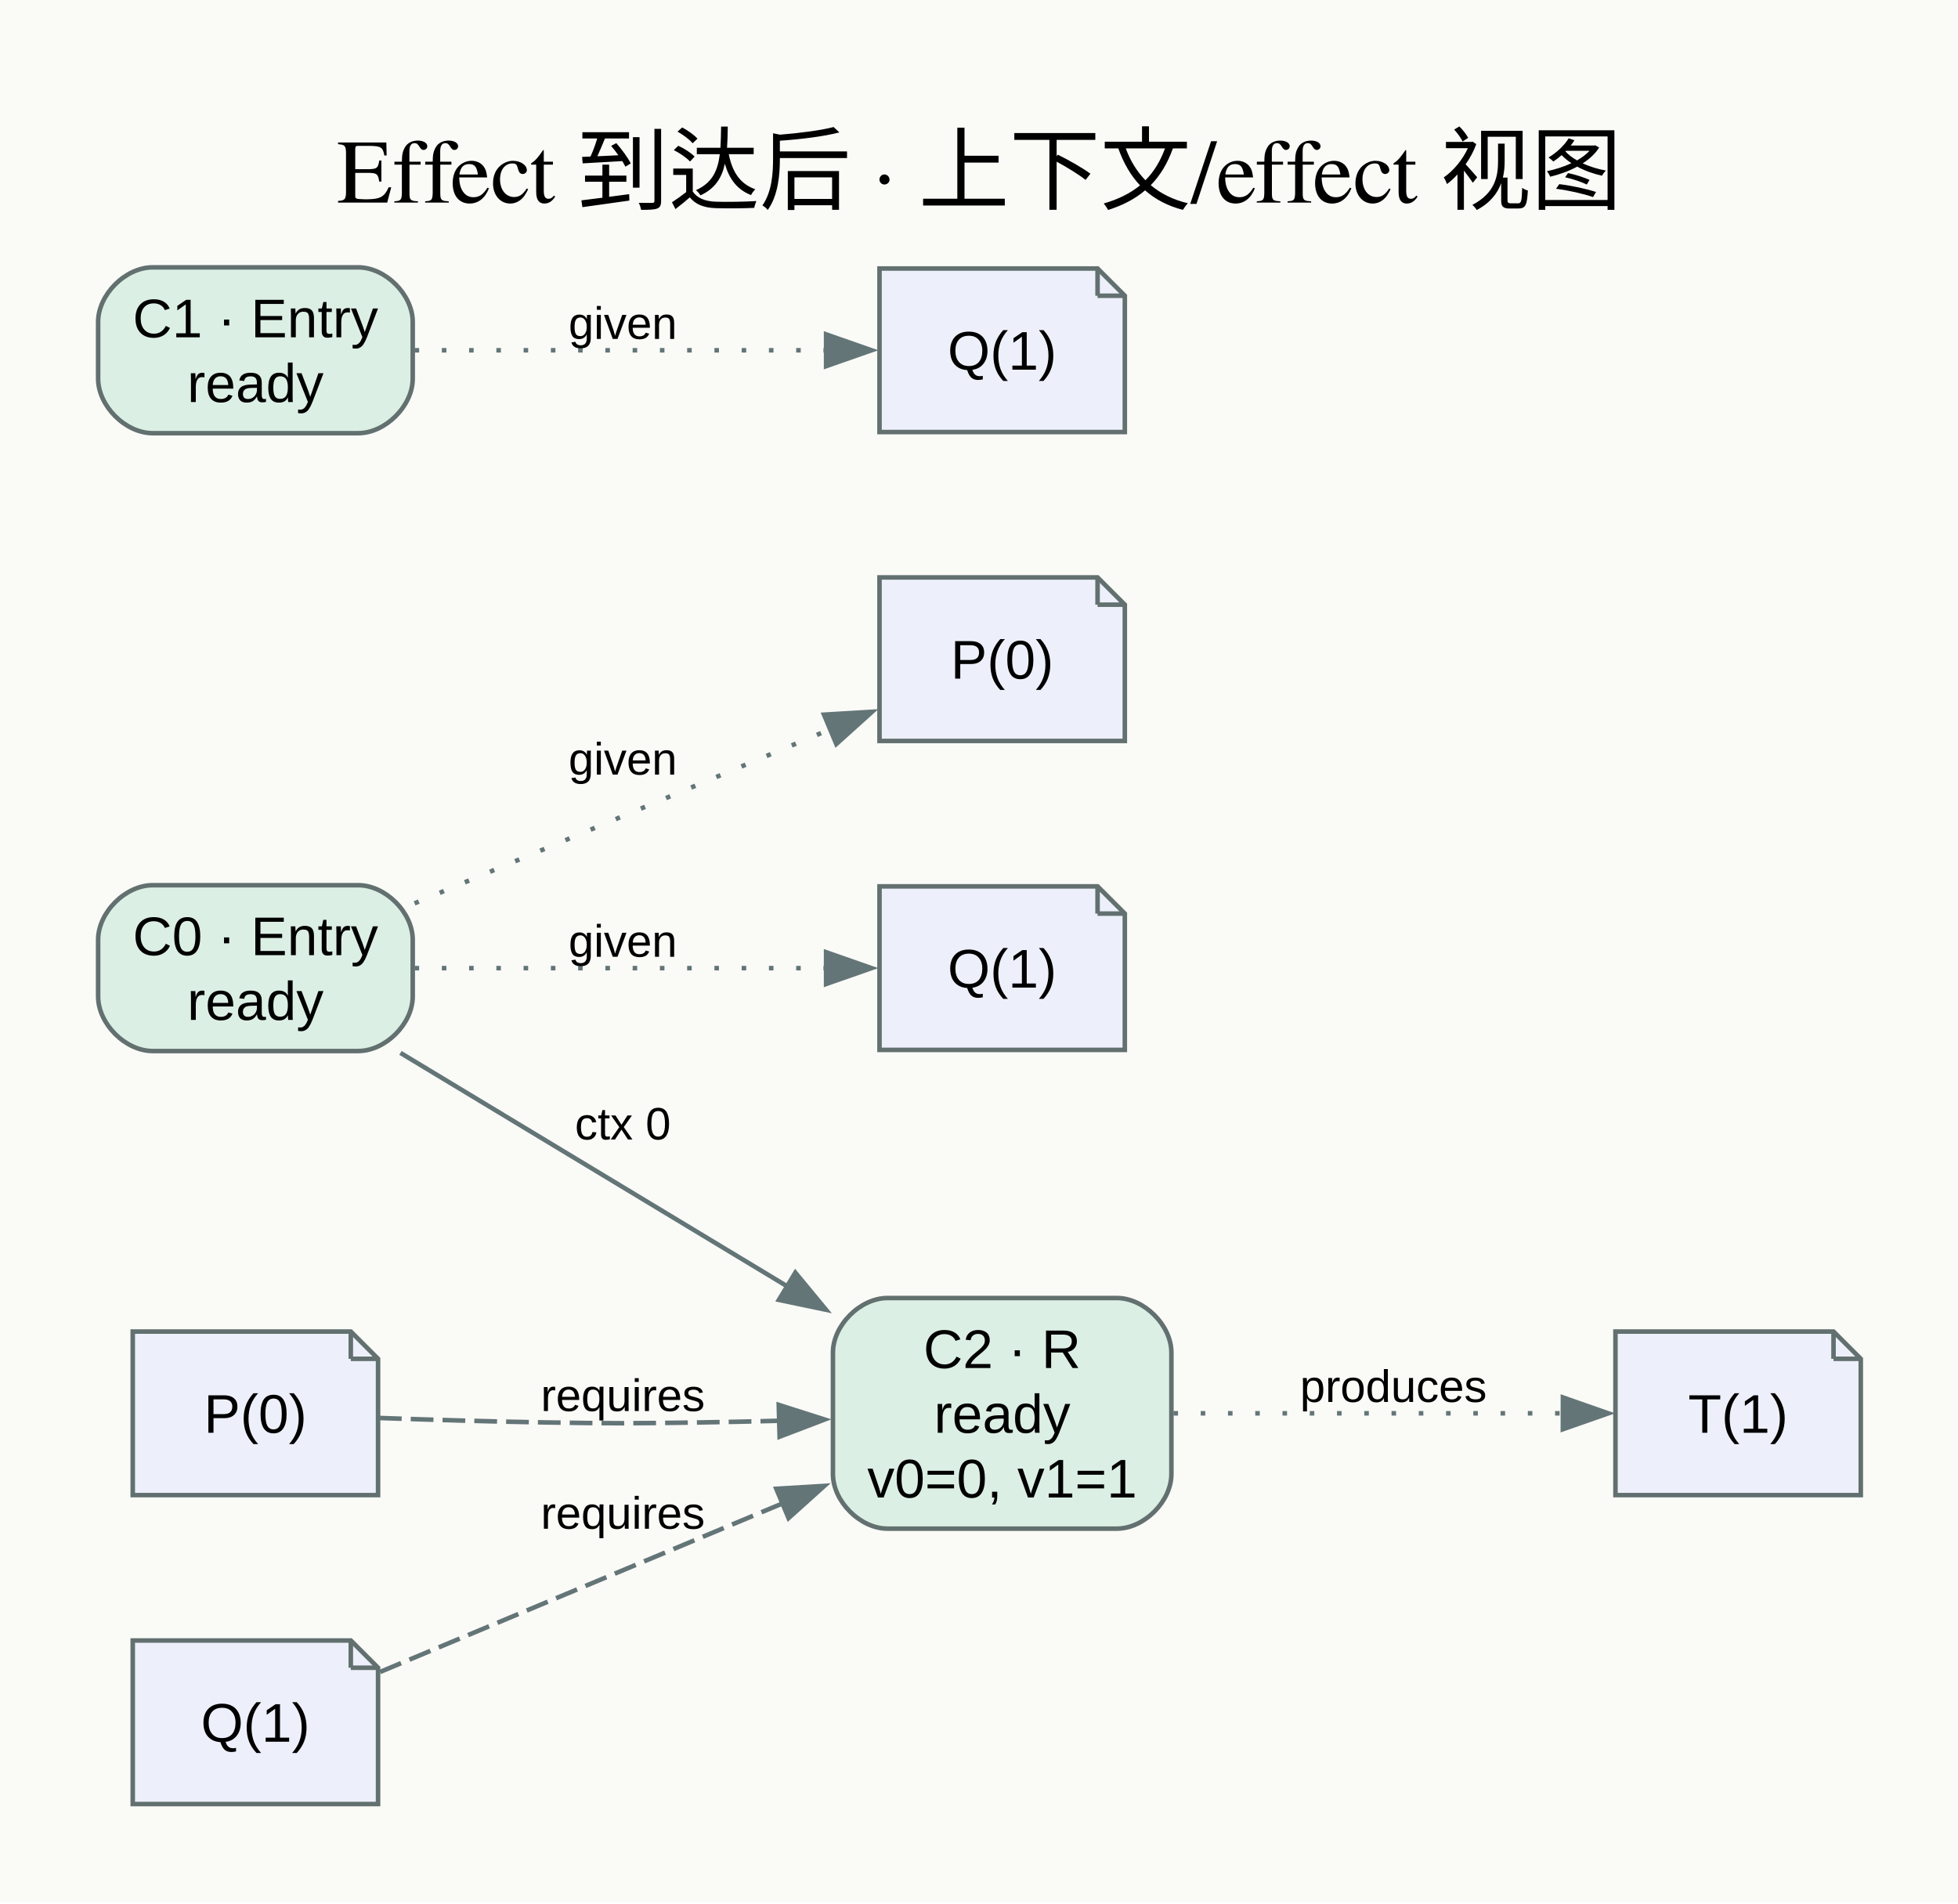
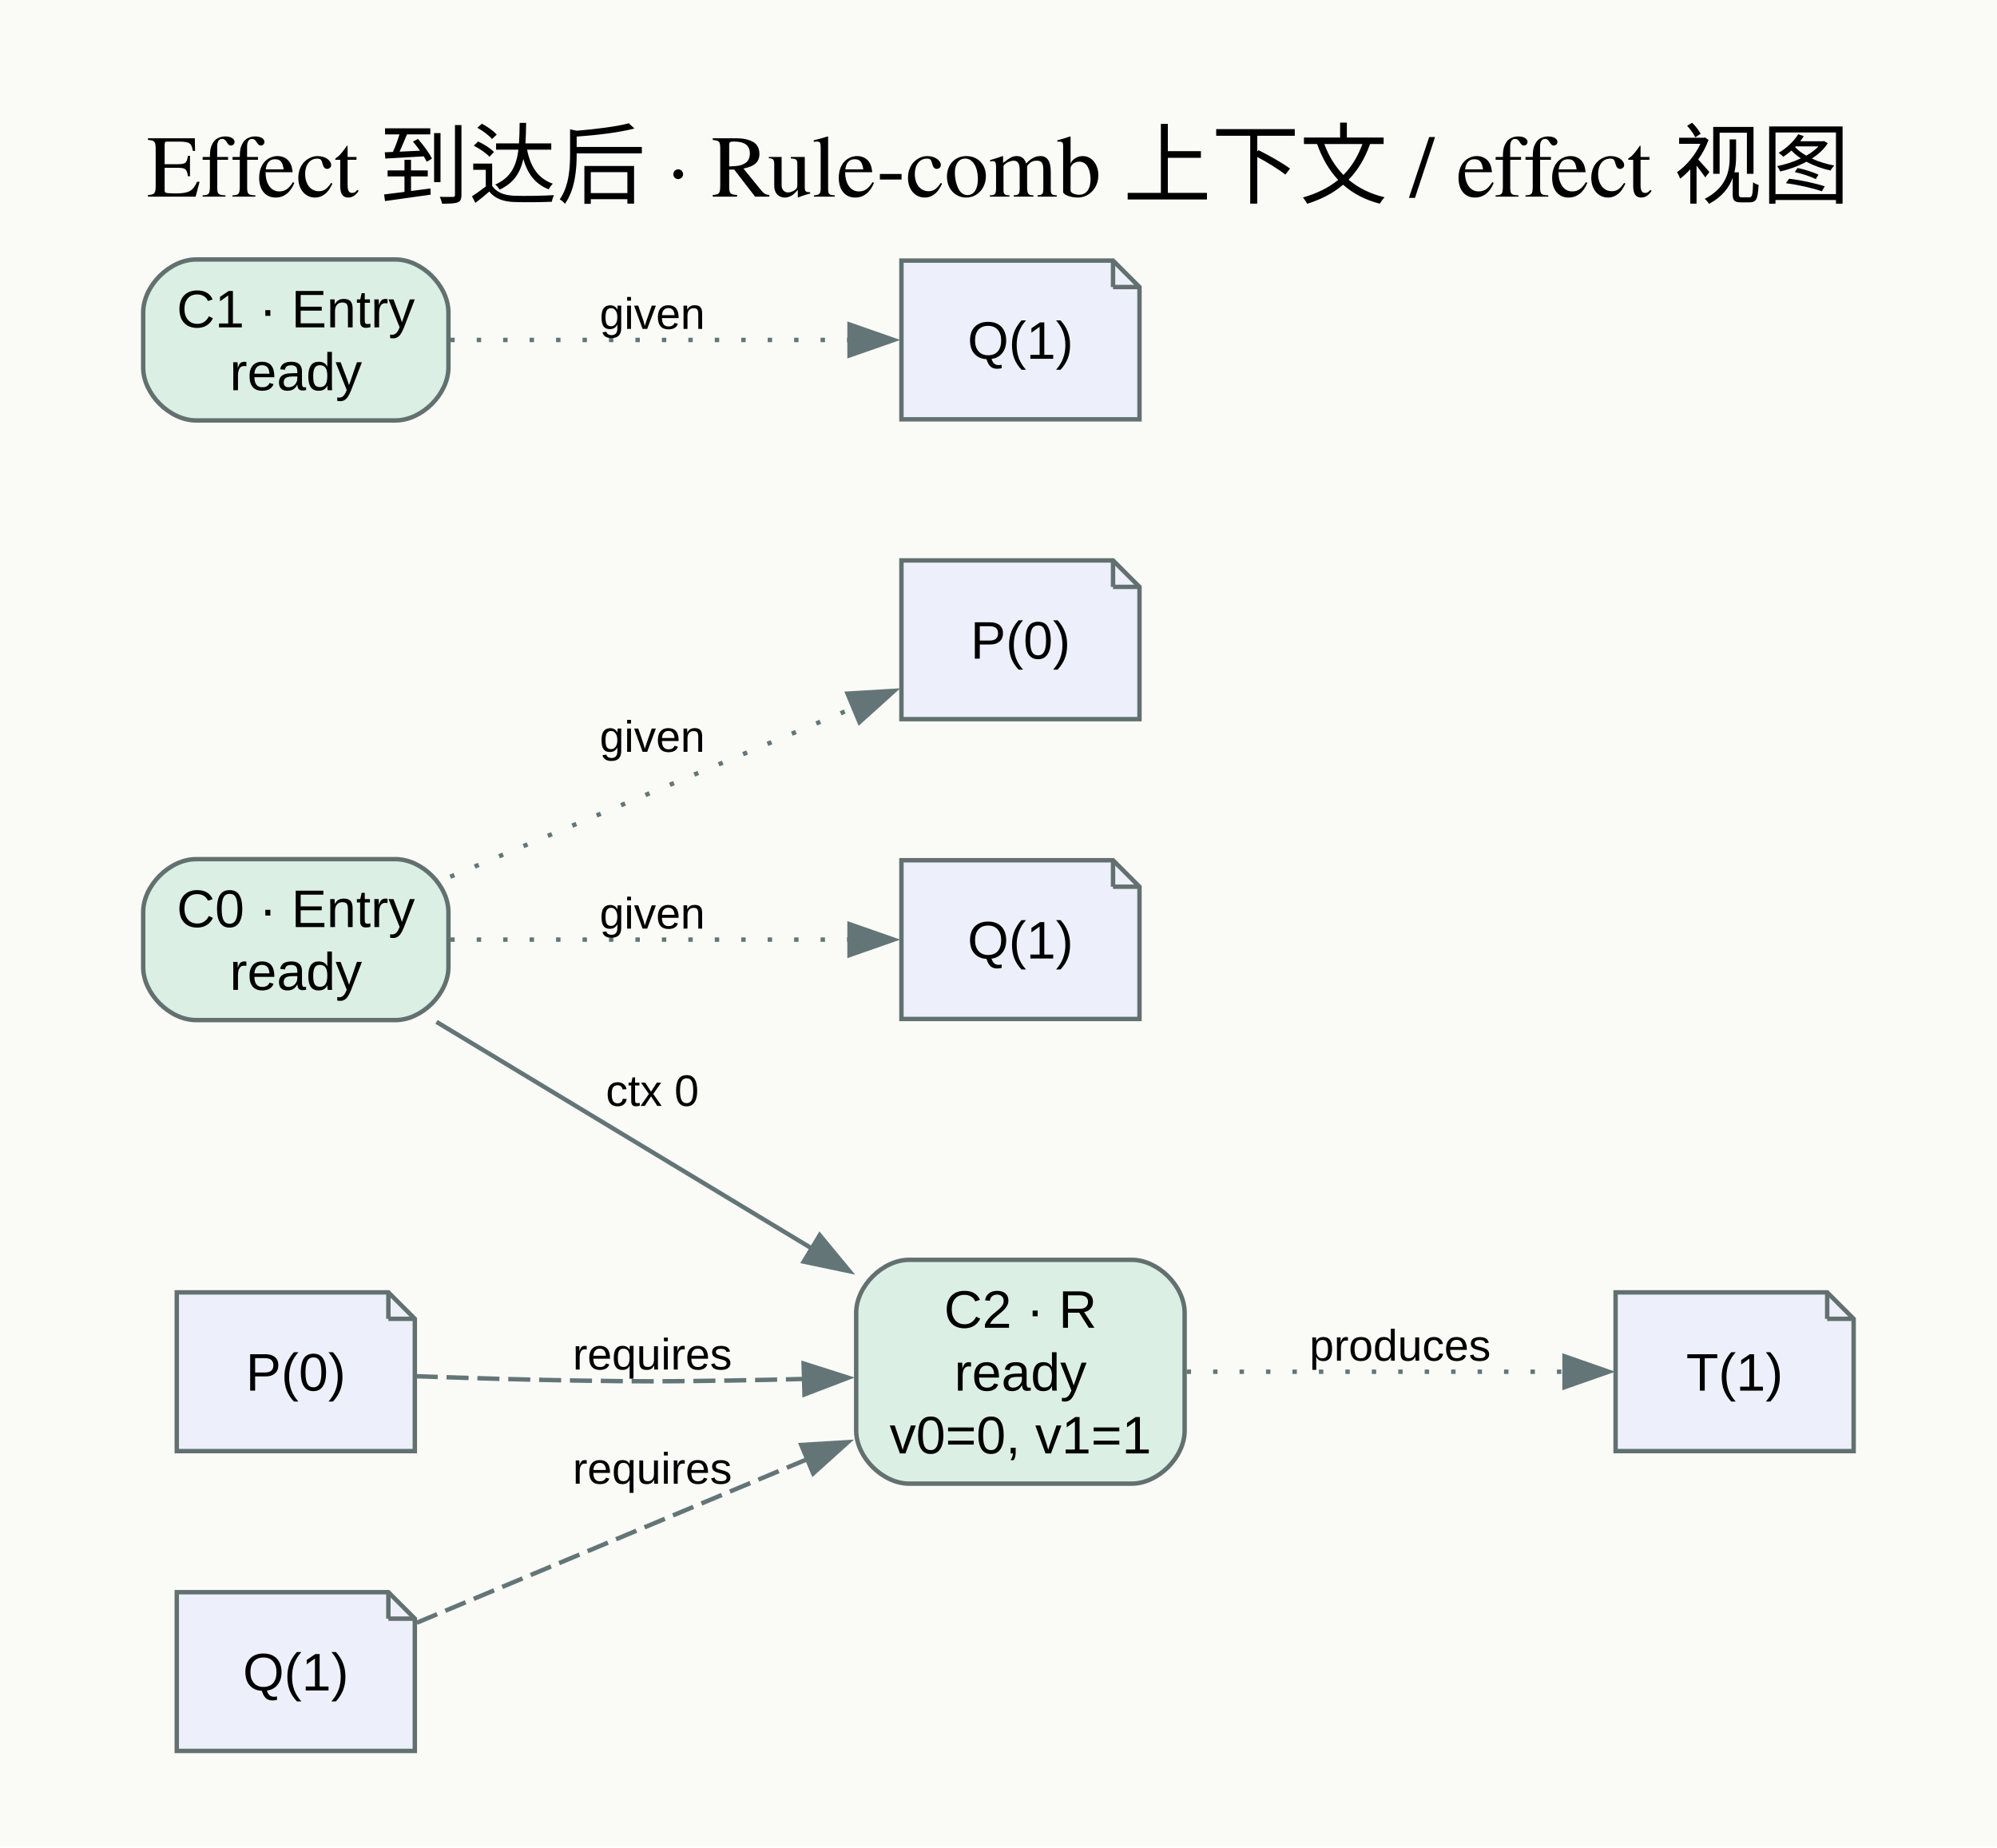
- <svg xmlns="http://www.w3.org/2000/svg" width="431pt" height="419pt" viewBox="0.00 0.00 431.00 419.00">
+ <svg xmlns="http://www.w3.org/2000/svg" width="453pt" height="419pt" viewBox="0.00 0.00 453.00 419.00">
  <g id="graph0" class="graph" transform="scale(1 1) rotate(0) translate(21.6 397.1)">
-     <polygon fill="#fafaf7" stroke="none" points="-21.6,21.6 -21.6,-397.1 409.6,-397.1 409.6,21.6 -21.6,21.6" />
-     <text xml:space="preserve" text-anchor="middle" x="194" y="-352.5" font-family="Times,serif" font-size="20.00">Effect 到达后 · 上下文/effect 视图</text>
+     <polygon fill="#fafaf7" stroke="none" points="-21.6,21.6 -21.6,-397.1 431.35,-397.1 431.35,21.6 -21.6,21.6" />
+     <text xml:space="preserve" text-anchor="middle" x="204.88" y="-352.5" font-family="Times,serif" font-size="20.00">Effect 到达后 · Rule-comb 上下文 / effect 视图</text>
    <g id="node1" class="node">
-       <path fill="#dcefe5" stroke="#62706f" d="M57.25,-202.25C57.25,-202.25 12,-202.25 12,-202.25 6,-202.25 0,-196.25 0,-190.25 0,-190.25 0,-177.75 0,-177.75 0,-171.75 6,-165.75 12,-165.75 12,-165.75 57.25,-165.75 57.25,-165.75 63.25,-165.75 69.25,-171.75 69.25,-177.75 69.25,-177.75 69.25,-190.25 69.25,-190.25 69.25,-196.25 63.25,-202.25 57.25,-202.25" />
-       <text xml:space="preserve" text-anchor="middle" x="34.62" y="-186.85" font-family="Arial" font-size="12.00">C0 · Entry</text>
-       <text xml:space="preserve" text-anchor="middle" x="34.62" y="-172.6" font-family="Arial" font-size="12.00">ready</text>
+       <path fill="#dcefe5" stroke="#62706f" d="M68.12,-202.25C68.12,-202.25 22.88,-202.25 22.88,-202.25 16.88,-202.25 10.88,-196.25 10.88,-190.25 10.88,-190.25 10.88,-177.75 10.88,-177.75 10.88,-171.75 16.88,-165.75 22.88,-165.75 22.88,-165.75 68.12,-165.75 68.12,-165.75 74.12,-165.75 80.12,-171.75 80.12,-177.75 80.12,-177.75 80.12,-190.25 80.12,-190.25 80.12,-196.25 74.12,-202.25 68.12,-202.25" />
+       <text xml:space="preserve" text-anchor="middle" x="45.5" y="-186.85" font-family="Arial" font-size="12.00">C0 · Entry</text>
+       <text xml:space="preserve" text-anchor="middle" x="45.5" y="-172.6" font-family="Arial" font-size="12.00">ready</text>
    </g>
    <g id="node2" class="node">
-       <polygon fill="#edf0fa" stroke="#62706f" points="220,-270 172,-270 172,-234 226,-234 226,-264 220,-270" />
-       <polyline fill="none" stroke="#62706f" points="220,-270 220,-264" />
-       <polyline fill="none" stroke="#62706f" points="226,-264 220,-264" />
-       <text xml:space="preserve" text-anchor="middle" x="199" y="-247.72" font-family="Arial" font-size="12.00">P(0)</text>
+       <polygon fill="#edf0fa" stroke="#62706f" points="230.88,-270 182.88,-270 182.88,-234 236.88,-234 236.88,-264 230.88,-270" />
+       <polyline fill="none" stroke="#62706f" points="230.88,-270 230.88,-264" />
+       <polyline fill="none" stroke="#62706f" points="236.88,-264 230.88,-264" />
+       <text xml:space="preserve" text-anchor="middle" x="209.88" y="-247.72" font-family="Arial" font-size="12.00">P(0)</text>
    </g>
    <g id="edge1" class="edge">
-       <path fill="none" stroke="#637577" stroke-dasharray="1,5" d="M69.66,-198.26C96.51,-209.5 133.88,-225.15 161.37,-236.66" />
-       <polygon fill="#637577" stroke="#637577" points="159.78,-239.79 170.36,-240.42 162.49,-233.33 159.78,-239.79" />
-       <text xml:space="preserve" text-anchor="middle" x="115.5" y="-226.59" font-family="Arial" font-size="10.00">given</text>
+       <path fill="none" stroke="#637577" stroke-dasharray="1,5" d="M80.54,-198.26C107.38,-209.5 144.76,-225.15 172.25,-236.66" />
+       <polygon fill="#637577" stroke="#637577" points="170.66,-239.79 181.23,-240.42 173.36,-233.33 170.66,-239.79" />
+       <text xml:space="preserve" text-anchor="middle" x="126.38" y="-226.59" font-family="Arial" font-size="10.00">given</text>
    </g>
    <g id="node3" class="node">
-       <polygon fill="#edf0fa" stroke="#62706f" points="220,-202 172,-202 172,-166 226,-166 226,-196 220,-202" />
-       <polyline fill="none" stroke="#62706f" points="220,-202 220,-196" />
-       <polyline fill="none" stroke="#62706f" points="226,-196 220,-196" />
-       <text xml:space="preserve" text-anchor="middle" x="199" y="-179.72" font-family="Arial" font-size="12.00">Q(1)</text>
+       <polygon fill="#edf0fa" stroke="#62706f" points="230.88,-202 182.88,-202 182.88,-166 236.88,-166 236.88,-196 230.88,-202" />
+       <polyline fill="none" stroke="#62706f" points="230.88,-202 230.88,-196" />
+       <polyline fill="none" stroke="#62706f" points="236.88,-196 230.88,-196" />
+       <text xml:space="preserve" text-anchor="middle" x="209.88" y="-179.72" font-family="Arial" font-size="12.00">Q(1)</text>
    </g>
    <g id="edge2" class="edge">
-       <path fill="none" stroke="#637577" stroke-dasharray="1,5" d="M69.66,-184C96.15,-184 132.89,-184 160.27,-184" />
-       <polygon fill="#637577" stroke="#637577" points="160.24,-187.5 170.24,-184 160.24,-180.5 160.24,-187.5" />
-       <text xml:space="preserve" text-anchor="middle" x="115.5" y="-186.5" font-family="Arial" font-size="10.00">given</text>
+       <path fill="none" stroke="#637577" stroke-dasharray="1,5" d="M80.54,-184C107.03,-184 143.77,-184 171.15,-184" />
+       <polygon fill="#637577" stroke="#637577" points="171.11,-187.5 181.11,-184 171.11,-180.5 171.11,-187.5" />
+       <text xml:space="preserve" text-anchor="middle" x="126.38" y="-186.5" font-family="Arial" font-size="10.00">given</text>
    </g>
    <g id="node6" class="node">
-       <path fill="#dcefe5" stroke="#62706f" d="M224.25,-111.38C224.25,-111.38 173.75,-111.38 173.75,-111.38 167.75,-111.38 161.75,-105.38 161.75,-99.38 161.75,-99.38 161.75,-72.62 161.75,-72.62 161.75,-66.62 167.75,-60.62 173.75,-60.62 173.75,-60.62 224.25,-60.62 224.25,-60.62 230.25,-60.62 236.25,-66.62 236.25,-72.62 236.25,-72.62 236.25,-99.38 236.25,-99.38 236.25,-105.38 230.25,-111.38 224.25,-111.38" />
-       <text xml:space="preserve" text-anchor="middle" x="199" y="-95.97" font-family="Arial" font-size="12.00">C2 · R</text>
-       <text xml:space="preserve" text-anchor="middle" x="199" y="-81.72" font-family="Arial" font-size="12.00">ready</text>
-       <text xml:space="preserve" text-anchor="middle" x="199" y="-67.47" font-family="Arial" font-size="12.00">v0=0, v1=1</text>
+       <path fill="#dcefe5" stroke="#62706f" d="M235.12,-111.38C235.12,-111.38 184.62,-111.38 184.62,-111.38 178.62,-111.38 172.62,-105.38 172.62,-99.38 172.62,-99.38 172.62,-72.62 172.62,-72.62 172.62,-66.62 178.62,-60.62 184.62,-60.62 184.62,-60.62 235.12,-60.62 235.12,-60.62 241.12,-60.62 247.12,-66.62 247.12,-72.62 247.12,-72.62 247.12,-99.38 247.12,-99.38 247.12,-105.38 241.12,-111.38 235.12,-111.38" />
+       <text xml:space="preserve" text-anchor="middle" x="209.88" y="-95.97" font-family="Arial" font-size="12.00">C2 · R</text>
+       <text xml:space="preserve" text-anchor="middle" x="209.88" y="-81.72" font-family="Arial" font-size="12.00">ready</text>
+       <text xml:space="preserve" text-anchor="middle" x="209.88" y="-67.47" font-family="Arial" font-size="12.00">v0=0, v1=1</text>
    </g>
    <g id="edge4" class="edge">
-       <path fill="none" stroke="#637577" d="M66.55,-165.34C90.64,-150.79 124.47,-130.38 151.78,-113.9" />
-       <polygon fill="#637577" stroke="#637577" points="153.47,-116.97 160.22,-108.8 149.85,-110.97 153.47,-116.97" />
-       <text xml:space="preserve" text-anchor="middle" x="115.5" y="-146.28" font-family="Arial" font-size="10.00">ctx 0</text>
+       <path fill="none" stroke="#637577" d="M77.42,-165.34C101.52,-150.79 135.35,-130.38 162.65,-113.9" />
+       <polygon fill="#637577" stroke="#637577" points="164.34,-116.97 171.09,-108.8 160.72,-110.97 164.34,-116.97" />
+       <text xml:space="preserve" text-anchor="middle" x="126.38" y="-146.28" font-family="Arial" font-size="10.00">ctx 0</text>
    </g>
    <g id="node4" class="node">
-       <path fill="#dcefe5" stroke="#62706f" d="M57.25,-338.25C57.25,-338.25 12,-338.25 12,-338.25 6,-338.25 0,-332.25 0,-326.25 0,-326.25 0,-313.75 0,-313.75 0,-307.75 6,-301.75 12,-301.75 12,-301.75 57.25,-301.75 57.25,-301.75 63.25,-301.75 69.25,-307.75 69.25,-313.75 69.25,-313.75 69.25,-326.25 69.25,-326.25 69.25,-332.25 63.25,-338.25 57.25,-338.25" />
-       <text xml:space="preserve" text-anchor="middle" x="34.62" y="-322.85" font-family="Arial" font-size="12.00">C1 · Entry</text>
-       <text xml:space="preserve" text-anchor="middle" x="34.62" y="-308.6" font-family="Arial" font-size="12.00">ready</text>
+       <path fill="#dcefe5" stroke="#62706f" d="M68.12,-338.25C68.12,-338.25 22.88,-338.25 22.88,-338.25 16.88,-338.25 10.88,-332.25 10.88,-326.25 10.88,-326.25 10.88,-313.75 10.88,-313.75 10.88,-307.75 16.88,-301.75 22.88,-301.75 22.88,-301.75 68.12,-301.75 68.12,-301.75 74.12,-301.75 80.12,-307.75 80.12,-313.75 80.12,-313.75 80.12,-326.25 80.12,-326.25 80.12,-332.25 74.12,-338.25 68.12,-338.25" />
+       <text xml:space="preserve" text-anchor="middle" x="45.5" y="-322.85" font-family="Arial" font-size="12.00">C1 · Entry</text>
+       <text xml:space="preserve" text-anchor="middle" x="45.5" y="-308.6" font-family="Arial" font-size="12.00">ready</text>
    </g>
    <g id="node5" class="node">
-       <polygon fill="#edf0fa" stroke="#62706f" points="220,-338 172,-338 172,-302 226,-302 226,-332 220,-338" />
-       <polyline fill="none" stroke="#62706f" points="220,-338 220,-332" />
-       <polyline fill="none" stroke="#62706f" points="226,-332 220,-332" />
-       <text xml:space="preserve" text-anchor="middle" x="199" y="-315.73" font-family="Arial" font-size="12.00">Q(1)</text>
+       <polygon fill="#edf0fa" stroke="#62706f" points="230.88,-338 182.88,-338 182.88,-302 236.88,-302 236.88,-332 230.88,-338" />
+       <polyline fill="none" stroke="#62706f" points="230.88,-338 230.88,-332" />
+       <polyline fill="none" stroke="#62706f" points="236.88,-332 230.88,-332" />
+       <text xml:space="preserve" text-anchor="middle" x="209.88" y="-315.73" font-family="Arial" font-size="12.00">Q(1)</text>
    </g>
    <g id="edge3" class="edge">
-       <path fill="none" stroke="#637577" stroke-dasharray="1,5" d="M69.66,-320C96.15,-320 132.89,-320 160.27,-320" />
-       <polygon fill="#637577" stroke="#637577" points="160.24,-323.5 170.24,-320 160.24,-316.5 160.24,-323.5" />
-       <text xml:space="preserve" text-anchor="middle" x="115.5" y="-322.5" font-family="Arial" font-size="10.00">given</text>
+       <path fill="none" stroke="#637577" stroke-dasharray="1,5" d="M80.54,-320C107.03,-320 143.77,-320 171.15,-320" />
+       <polygon fill="#637577" stroke="#637577" points="171.11,-323.5 181.11,-320 171.11,-316.5 171.11,-323.5" />
+       <text xml:space="preserve" text-anchor="middle" x="126.38" y="-322.5" font-family="Arial" font-size="10.00">given</text>
    </g>
    <g id="node9" class="node">
-       <polygon fill="#edf0fa" stroke="#62706f" points="382,-104 334,-104 334,-68 388,-68 388,-98 382,-104" />
-       <polyline fill="none" stroke="#62706f" points="382,-104 382,-98" />
-       <polyline fill="none" stroke="#62706f" points="388,-98 382,-98" />
-       <text xml:space="preserve" text-anchor="middle" x="361" y="-81.72" font-family="Arial" font-size="12.00">T(1)</text>
+       <polygon fill="#edf0fa" stroke="#62706f" points="392.88,-104 344.88,-104 344.88,-68 398.88,-68 398.88,-98 392.88,-104" />
+       <polyline fill="none" stroke="#62706f" points="392.88,-104 392.88,-98" />
+       <polyline fill="none" stroke="#62706f" points="398.88,-98 392.88,-98" />
+       <text xml:space="preserve" text-anchor="middle" x="371.88" y="-81.72" font-family="Arial" font-size="12.00">T(1)</text>
    </g>
    <g id="edge7" class="edge">
-       <path fill="none" stroke="#637577" stroke-dasharray="1,5" d="M236.71,-86C262.47,-86 296.8,-86 322.7,-86" />
-       <polygon fill="#637577" stroke="#637577" points="322.43,-89.5 332.42,-86 322.42,-82.5 322.43,-89.5" />
-       <text xml:space="preserve" text-anchor="middle" x="285.12" y="-88.5" font-family="Arial" font-size="10.00">produces</text>
+       <path fill="none" stroke="#637577" stroke-dasharray="1,5" d="M247.58,-86C273.34,-86 307.68,-86 333.57,-86" />
+       <polygon fill="#637577" stroke="#637577" points="333.3,-89.5 343.3,-86 333.3,-82.5 333.3,-89.5" />
+       <text xml:space="preserve" text-anchor="middle" x="296" y="-88.5" font-family="Arial" font-size="10.00">produces</text>
    </g>
    <g id="node7" class="node">
-       <polygon fill="#edf0fa" stroke="#62706f" points="55.62,-104 7.62,-104 7.62,-68 61.62,-68 61.62,-98 55.62,-104" />
-       <polyline fill="none" stroke="#62706f" points="55.62,-104 55.62,-98" />
-       <polyline fill="none" stroke="#62706f" points="61.62,-98 55.62,-98" />
-       <text xml:space="preserve" text-anchor="middle" x="34.62" y="-81.72" font-family="Arial" font-size="12.00">P(0)</text>
+       <polygon fill="#edf0fa" stroke="#62706f" points="66.5,-104 18.5,-104 18.5,-68 72.5,-68 72.5,-98 66.5,-104" />
+       <polyline fill="none" stroke="#62706f" points="66.5,-104 66.5,-98" />
+       <polyline fill="none" stroke="#62706f" points="72.5,-98 66.5,-98" />
+       <text xml:space="preserve" text-anchor="middle" x="45.5" y="-81.72" font-family="Arial" font-size="12.00">P(0)</text>
    </g>
    <g id="edge5" class="edge">
-       <path fill="none" stroke="#637577" stroke-dasharray="5,2" d="M61.82,-84.98C73.04,-84.59 86.29,-84.19 98.25,-84 113.58,-83.76 117.42,-83.77 132.75,-84 138.41,-84.09 144.35,-84.22 150.24,-84.37" />
-       <polygon fill="#637577" stroke="#637577" points="149.82,-87.86 159.91,-84.64 150.01,-80.86 149.82,-87.86" />
-       <text xml:space="preserve" text-anchor="middle" x="115.5" y="-86.5" font-family="Arial" font-size="10.00">requires</text>
+       <path fill="none" stroke="#637577" stroke-dasharray="5,2" d="M72.7,-84.98C83.92,-84.59 97.16,-84.19 109.12,-84 124.46,-83.76 128.29,-83.77 143.62,-84 149.29,-84.09 155.23,-84.22 161.12,-84.37" />
+       <polygon fill="#637577" stroke="#637577" points="160.69,-87.86 170.79,-84.64 160.89,-80.86 160.69,-87.86" />
+       <text xml:space="preserve" text-anchor="middle" x="126.38" y="-86.5" font-family="Arial" font-size="10.00">requires</text>
    </g>
    <g id="node8" class="node">
-       <polygon fill="#edf0fa" stroke="#62706f" points="55.62,-36 7.62,-36 7.62,0 61.62,0 61.62,-30 55.62,-36" />
-       <polyline fill="none" stroke="#62706f" points="55.62,-36 55.62,-30" />
-       <polyline fill="none" stroke="#62706f" points="61.62,-30 55.62,-30" />
-       <text xml:space="preserve" text-anchor="middle" x="34.62" y="-13.72" font-family="Arial" font-size="12.00">Q(1)</text>
+       <polygon fill="#edf0fa" stroke="#62706f" points="66.5,-36 18.5,-36 18.5,0 72.5,0 72.5,-30 66.5,-36" />
+       <polyline fill="none" stroke="#62706f" points="66.5,-36 66.5,-30" />
+       <polyline fill="none" stroke="#62706f" points="72.5,-30 66.5,-30" />
+       <text xml:space="preserve" text-anchor="middle" x="45.5" y="-13.72" font-family="Arial" font-size="12.00">Q(1)</text>
    </g>
    <g id="edge6" class="edge">
-       <path fill="none" stroke="#637577" stroke-dasharray="5,2" d="M62.07,-29.08C86.09,-39.13 122.05,-54.19 150.96,-66.3" />
-       <polygon fill="#637577" stroke="#637577" points="149.28,-69.39 159.86,-70.03 151.98,-62.94 149.28,-69.39" />
-       <text xml:space="preserve" text-anchor="middle" x="115.5" y="-60.59" font-family="Arial" font-size="10.00">requires</text>
+       <path fill="none" stroke="#637577" stroke-dasharray="5,2" d="M72.95,-29.08C96.96,-39.13 132.93,-54.19 161.83,-66.3" />
+       <polygon fill="#637577" stroke="#637577" points="160.16,-69.39 170.73,-70.03 162.86,-62.94 160.16,-69.39" />
+       <text xml:space="preserve" text-anchor="middle" x="126.38" y="-60.59" font-family="Arial" font-size="10.00">requires</text>
    </g>
  </g>
</svg>
